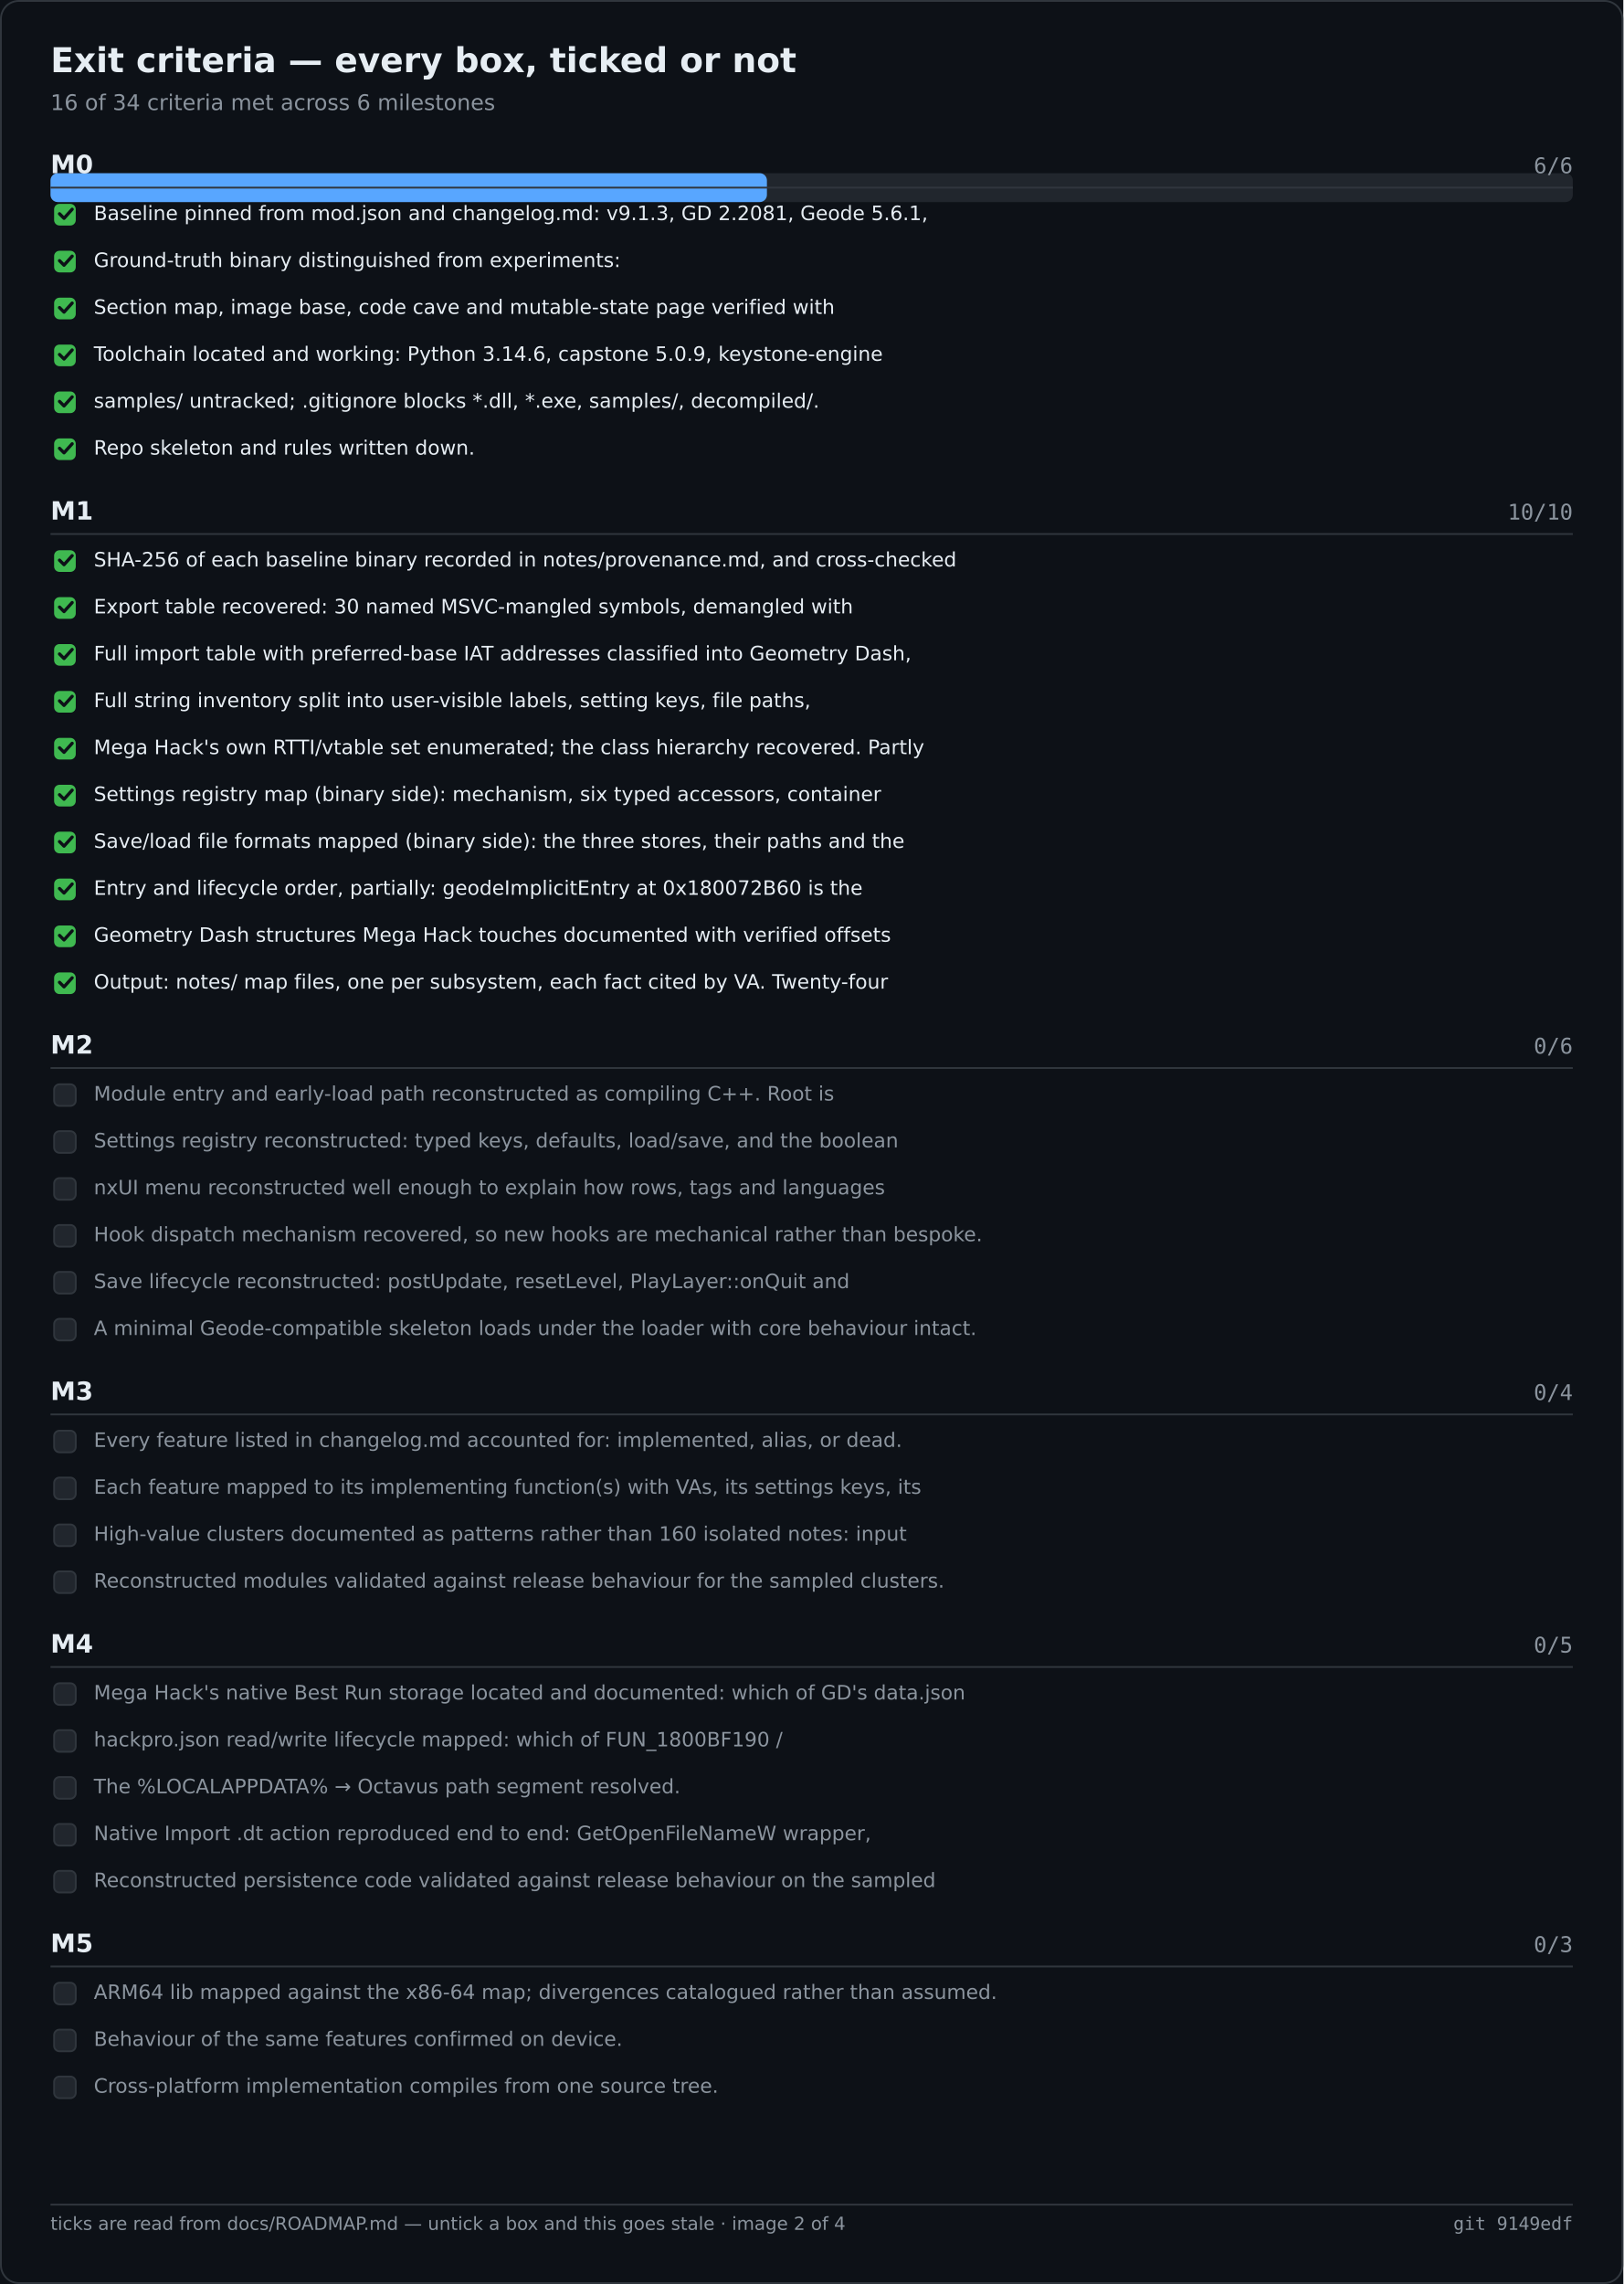
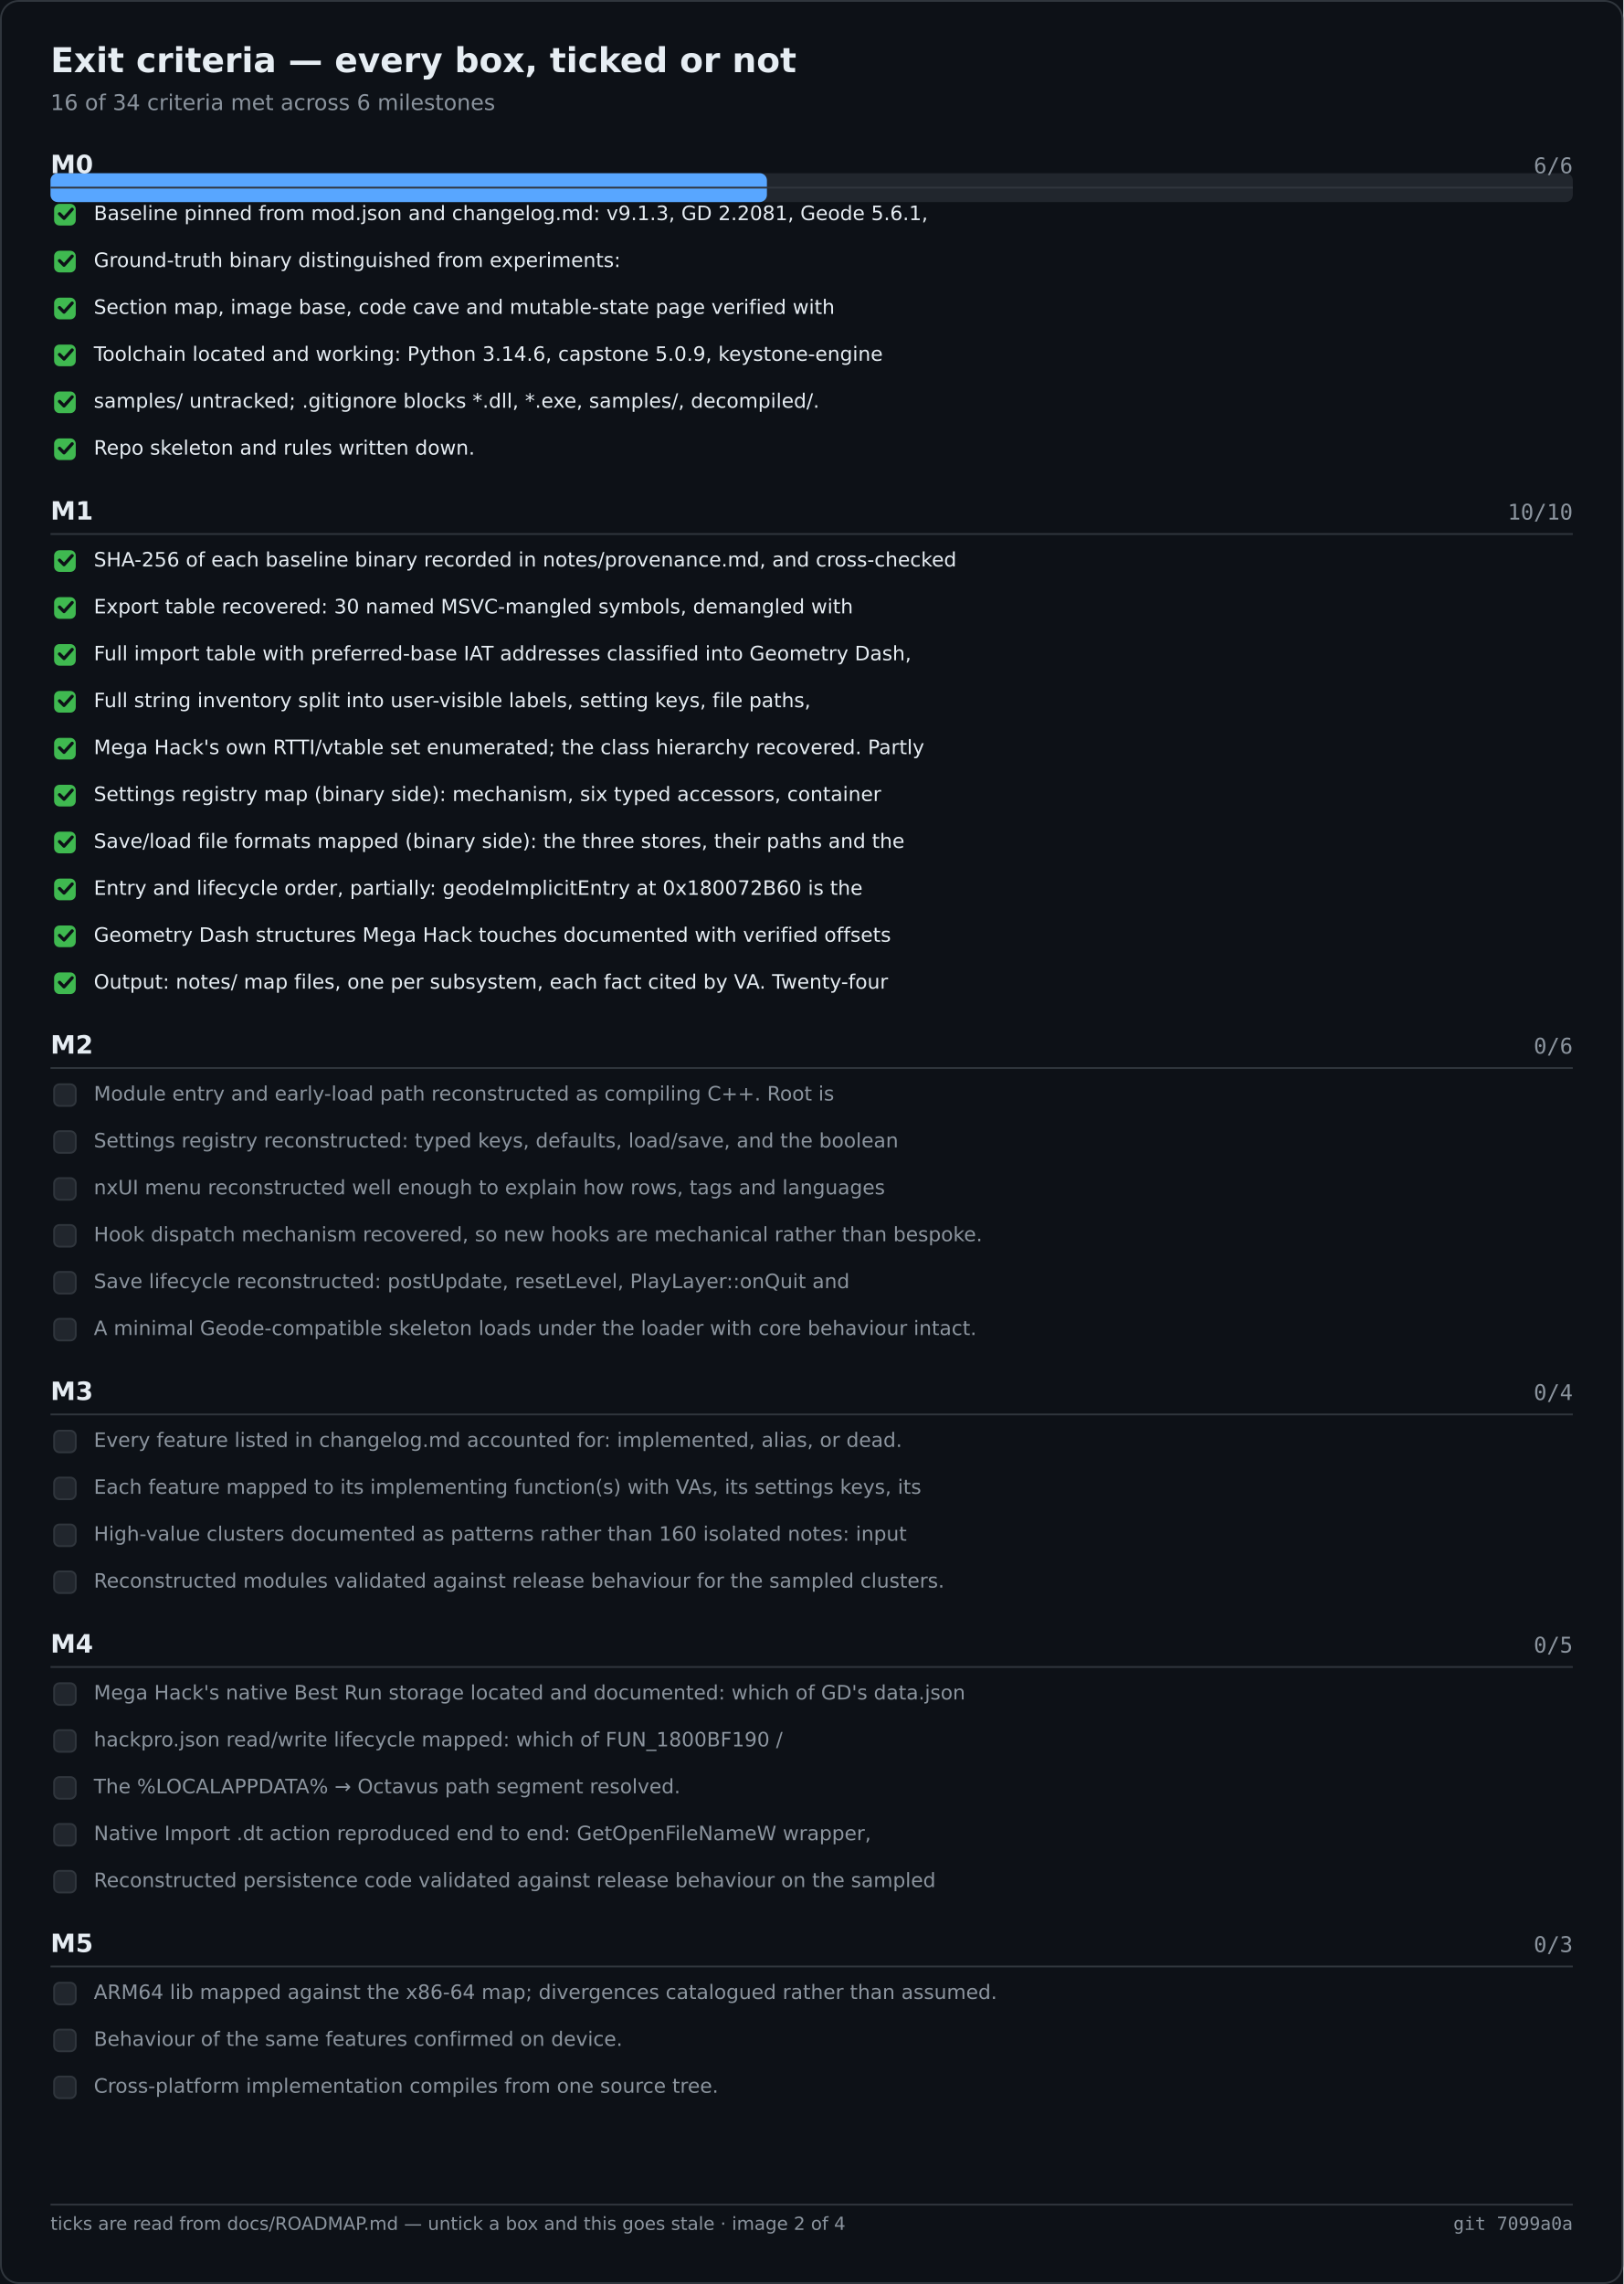
<svg xmlns="http://www.w3.org/2000/svg" width="900" height="1266" viewBox="0 0 900 1266" role="img" aria-label="Exit criteria — every box, ticked or not">
  <rect width="900" height="1266" fill="#0d1117" />
  <rect x="0.5" y="0.5" width="899" height="1265" fill="none" stroke="#30363d" rx="10" />
  <text x="28" y="40" font-family="Segoe UI,DejaVu Sans,Helvetica,sans-serif" font-size="19" font-weight="600" fill="#e6edf3">Exit criteria — every box, ticked or not</text>
  <text x="28" y="61" font-family="Segoe UI,DejaVu Sans,Helvetica,sans-serif" font-size="12" fill="#8b949e">16 of 34 criteria met across 6 milestones</text>
  <rect x="28.0" y="96.0" width="844.0" height="16.0" fill="#21262d" rx="4" />
  <rect x="28.0" y="96.0" width="397.2" height="16.0" fill="#58a6ff" rx="4" />
  <text x="28.0" y="96.0" font-family="Segoe UI,DejaVu Sans,Helvetica,sans-serif" font-size="14" fill="#e6edf3" font-weight="600">M0</text>
  <text x="872.0" y="96.0" font-family="Cascadia Mono,Consolas,DejaVu Sans Mono,monospace" font-size="12" fill="#8b949e" text-anchor="end">6/6</text>
  <text x="28.0" y="288.0" font-family="Segoe UI,DejaVu Sans,Helvetica,sans-serif" font-size="14" fill="#e6edf3" font-weight="600">M1</text>
  <text x="872.0" y="288.0" font-family="Cascadia Mono,Consolas,DejaVu Sans Mono,monospace" font-size="12" fill="#8b949e" text-anchor="end">10/10</text>
  <text x="28.0" y="584.0" font-family="Segoe UI,DejaVu Sans,Helvetica,sans-serif" font-size="14" fill="#e6edf3" font-weight="600">M2</text>
  <text x="872.0" y="584.0" font-family="Cascadia Mono,Consolas,DejaVu Sans Mono,monospace" font-size="12" fill="#8b949e" text-anchor="end">0/6</text>
  <text x="28.0" y="776.0" font-family="Segoe UI,DejaVu Sans,Helvetica,sans-serif" font-size="14" fill="#e6edf3" font-weight="600">M3</text>
  <text x="872.0" y="776.0" font-family="Cascadia Mono,Consolas,DejaVu Sans Mono,monospace" font-size="12" fill="#8b949e" text-anchor="end">0/4</text>
  <text x="28.0" y="916.0" font-family="Segoe UI,DejaVu Sans,Helvetica,sans-serif" font-size="14" fill="#e6edf3" font-weight="600">M4</text>
  <text x="872.0" y="916.0" font-family="Cascadia Mono,Consolas,DejaVu Sans Mono,monospace" font-size="12" fill="#8b949e" text-anchor="end">0/5</text>
  <text x="28.0" y="1082.0" font-family="Segoe UI,DejaVu Sans,Helvetica,sans-serif" font-size="14" fill="#e6edf3" font-weight="600">M5</text>
  <text x="872.0" y="1082.0" font-family="Cascadia Mono,Consolas,DejaVu Sans Mono,monospace" font-size="12" fill="#8b949e" text-anchor="end">0/3</text>
  <line x1="28.0" y1="104.0" x2="872.0" y2="104.0" stroke="#30363d" stroke-width="1" />
  <rect x="30.0" y="113.0" width="12.0" height="12.0" fill="#3fb950" rx="3" />
  <path d="M33 118.5 l2.5 2.5 l4.5 -5" fill="none" stroke="#0d1117" stroke-width="1.8" stroke-linecap="round" stroke-linejoin="round" />
  <text x="52.0" y="122.0" font-family="Segoe UI,DejaVu Sans,Helvetica,sans-serif" font-size="11" fill="#e6edf3">Baseline pinned from mod.json and changelog.md: v9.1.3, GD 2.2081, Geode 5.6.1,</text>
  <rect x="30.0" y="139.0" width="12.0" height="12.0" fill="#3fb950" rx="3" />
  <path d="M33 144.5 l2.5 2.5 l4.5 -5" fill="none" stroke="#0d1117" stroke-width="1.8" stroke-linecap="round" stroke-linejoin="round" />
  <text x="52.0" y="148.0" font-family="Segoe UI,DejaVu Sans,Helvetica,sans-serif" font-size="11" fill="#e6edf3">Ground-truth binary distinguished from experiments:</text>
  <rect x="30.0" y="165.0" width="12.0" height="12.0" fill="#3fb950" rx="3" />
  <path d="M33 170.5 l2.5 2.5 l4.5 -5" fill="none" stroke="#0d1117" stroke-width="1.8" stroke-linecap="round" stroke-linejoin="round" />
  <text x="52.0" y="174.0" font-family="Segoe UI,DejaVu Sans,Helvetica,sans-serif" font-size="11" fill="#e6edf3">Section map, image base, code cave and mutable-state page verified with</text>
  <rect x="30.0" y="191.0" width="12.0" height="12.0" fill="#3fb950" rx="3" />
  <path d="M33 196.5 l2.5 2.5 l4.5 -5" fill="none" stroke="#0d1117" stroke-width="1.8" stroke-linecap="round" stroke-linejoin="round" />
  <text x="52.0" y="200.0" font-family="Segoe UI,DejaVu Sans,Helvetica,sans-serif" font-size="11" fill="#e6edf3">Toolchain located and working: Python 3.14.6, capstone 5.0.9, keystone-engine</text>
  <rect x="30.0" y="217.0" width="12.0" height="12.0" fill="#3fb950" rx="3" />
  <path d="M33 222.5 l2.5 2.5 l4.5 -5" fill="none" stroke="#0d1117" stroke-width="1.8" stroke-linecap="round" stroke-linejoin="round" />
  <text x="52.0" y="226.0" font-family="Segoe UI,DejaVu Sans,Helvetica,sans-serif" font-size="11" fill="#e6edf3">samples/ untracked; .gitignore blocks *.dll, *.exe, samples/, decompiled/.</text>
  <rect x="30.0" y="243.0" width="12.0" height="12.0" fill="#3fb950" rx="3" />
  <path d="M33 248.5 l2.5 2.5 l4.5 -5" fill="none" stroke="#0d1117" stroke-width="1.8" stroke-linecap="round" stroke-linejoin="round" />
  <text x="52.0" y="252.0" font-family="Segoe UI,DejaVu Sans,Helvetica,sans-serif" font-size="11" fill="#e6edf3">Repo skeleton and rules written down.</text>
  <line x1="28.0" y1="296.0" x2="872.0" y2="296.0" stroke="#30363d" stroke-width="1" />
  <rect x="30.0" y="305.0" width="12.0" height="12.0" fill="#3fb950" rx="3" />
  <path d="M33 310.5 l2.5 2.5 l4.5 -5" fill="none" stroke="#0d1117" stroke-width="1.8" stroke-linecap="round" stroke-linejoin="round" />
  <text x="52.0" y="314.0" font-family="Segoe UI,DejaVu Sans,Helvetica,sans-serif" font-size="11" fill="#e6edf3">SHA-256 of each baseline binary recorded in notes/provenance.md, and cross-checked</text>
  <rect x="30.0" y="331.0" width="12.0" height="12.0" fill="#3fb950" rx="3" />
  <path d="M33 336.5 l2.5 2.5 l4.5 -5" fill="none" stroke="#0d1117" stroke-width="1.8" stroke-linecap="round" stroke-linejoin="round" />
  <text x="52.0" y="340.0" font-family="Segoe UI,DejaVu Sans,Helvetica,sans-serif" font-size="11" fill="#e6edf3">Export table recovered: 30 named MSVC-mangled symbols, demangled with</text>
  <rect x="30.0" y="357.0" width="12.0" height="12.0" fill="#3fb950" rx="3" />
  <path d="M33 362.5 l2.5 2.5 l4.5 -5" fill="none" stroke="#0d1117" stroke-width="1.8" stroke-linecap="round" stroke-linejoin="round" />
  <text x="52.0" y="366.0" font-family="Segoe UI,DejaVu Sans,Helvetica,sans-serif" font-size="11" fill="#e6edf3">Full import table with preferred-base IAT addresses classified into Geometry Dash,</text>
  <rect x="30.0" y="383.0" width="12.0" height="12.0" fill="#3fb950" rx="3" />
  <path d="M33 388.5 l2.5 2.5 l4.5 -5" fill="none" stroke="#0d1117" stroke-width="1.8" stroke-linecap="round" stroke-linejoin="round" />
  <text x="52.0" y="392.0" font-family="Segoe UI,DejaVu Sans,Helvetica,sans-serif" font-size="11" fill="#e6edf3">Full string inventory split into user-visible labels, setting keys, file paths,</text>
  <rect x="30.0" y="409.0" width="12.0" height="12.0" fill="#3fb950" rx="3" />
  <path d="M33 414.5 l2.5 2.5 l4.5 -5" fill="none" stroke="#0d1117" stroke-width="1.8" stroke-linecap="round" stroke-linejoin="round" />
  <text x="52.0" y="418.0" font-family="Segoe UI,DejaVu Sans,Helvetica,sans-serif" font-size="11" fill="#e6edf3">Mega Hack's own RTTI/vtable set enumerated; the class hierarchy recovered. Partly</text>
  <rect x="30.0" y="435.0" width="12.0" height="12.0" fill="#3fb950" rx="3" />
  <path d="M33 440.5 l2.5 2.5 l4.5 -5" fill="none" stroke="#0d1117" stroke-width="1.8" stroke-linecap="round" stroke-linejoin="round" />
  <text x="52.0" y="444.0" font-family="Segoe UI,DejaVu Sans,Helvetica,sans-serif" font-size="11" fill="#e6edf3">Settings registry map (binary side): mechanism, six typed accessors, container</text>
  <rect x="30.0" y="461.0" width="12.0" height="12.0" fill="#3fb950" rx="3" />
  <path d="M33 466.5 l2.5 2.5 l4.5 -5" fill="none" stroke="#0d1117" stroke-width="1.8" stroke-linecap="round" stroke-linejoin="round" />
  <text x="52.0" y="470.0" font-family="Segoe UI,DejaVu Sans,Helvetica,sans-serif" font-size="11" fill="#e6edf3">Save/load file formats mapped (binary side): the three stores, their paths and the</text>
  <rect x="30.0" y="487.0" width="12.0" height="12.0" fill="#3fb950" rx="3" />
  <path d="M33 492.5 l2.5 2.5 l4.5 -5" fill="none" stroke="#0d1117" stroke-width="1.8" stroke-linecap="round" stroke-linejoin="round" />
  <text x="52.0" y="496.0" font-family="Segoe UI,DejaVu Sans,Helvetica,sans-serif" font-size="11" fill="#e6edf3">Entry and lifecycle order, partially: geodeImplicitEntry at 0x180072B60 is the</text>
  <rect x="30.0" y="513.0" width="12.0" height="12.0" fill="#3fb950" rx="3" />
  <path d="M33 518.5 l2.5 2.5 l4.5 -5" fill="none" stroke="#0d1117" stroke-width="1.8" stroke-linecap="round" stroke-linejoin="round" />
  <text x="52.0" y="522.0" font-family="Segoe UI,DejaVu Sans,Helvetica,sans-serif" font-size="11" fill="#e6edf3">Geometry Dash structures Mega Hack touches documented with verified offsets</text>
  <rect x="30.0" y="539.0" width="12.0" height="12.0" fill="#3fb950" rx="3" />
  <path d="M33 544.5 l2.5 2.5 l4.5 -5" fill="none" stroke="#0d1117" stroke-width="1.8" stroke-linecap="round" stroke-linejoin="round" />
  <text x="52.0" y="548.0" font-family="Segoe UI,DejaVu Sans,Helvetica,sans-serif" font-size="11" fill="#e6edf3">Output: notes/ map files, one per subsystem, each fact cited by VA. Twenty-four</text>
  <line x1="28.0" y1="592.0" x2="872.0" y2="592.0" stroke="#30363d" stroke-width="1" />
  <rect x="30.0" y="601.0" width="12.0" height="12.0" fill="#21262d" rx="3" stroke="#30363d" stroke-width="1" />
  <text x="52.0" y="610.0" font-family="Segoe UI,DejaVu Sans,Helvetica,sans-serif" font-size="11" fill="#8b949e">Module entry and early-load path reconstructed as compiling C++. Root is</text>
  <rect x="30.0" y="627.0" width="12.0" height="12.0" fill="#21262d" rx="3" stroke="#30363d" stroke-width="1" />
  <text x="52.0" y="636.0" font-family="Segoe UI,DejaVu Sans,Helvetica,sans-serif" font-size="11" fill="#8b949e">Settings registry reconstructed: typed keys, defaults, load/save, and the boolean</text>
  <rect x="30.0" y="653.0" width="12.0" height="12.0" fill="#21262d" rx="3" stroke="#30363d" stroke-width="1" />
  <text x="52.0" y="662.0" font-family="Segoe UI,DejaVu Sans,Helvetica,sans-serif" font-size="11" fill="#8b949e">nxUI menu reconstructed well enough to explain how rows, tags and languages</text>
  <rect x="30.0" y="679.0" width="12.0" height="12.0" fill="#21262d" rx="3" stroke="#30363d" stroke-width="1" />
  <text x="52.0" y="688.0" font-family="Segoe UI,DejaVu Sans,Helvetica,sans-serif" font-size="11" fill="#8b949e">Hook dispatch mechanism recovered, so new hooks are mechanical rather than bespoke.</text>
  <rect x="30.0" y="705.0" width="12.0" height="12.0" fill="#21262d" rx="3" stroke="#30363d" stroke-width="1" />
  <text x="52.0" y="714.0" font-family="Segoe UI,DejaVu Sans,Helvetica,sans-serif" font-size="11" fill="#8b949e">Save lifecycle reconstructed: postUpdate, resetLevel, PlayLayer::onQuit and</text>
  <rect x="30.0" y="731.0" width="12.0" height="12.0" fill="#21262d" rx="3" stroke="#30363d" stroke-width="1" />
  <text x="52.0" y="740.0" font-family="Segoe UI,DejaVu Sans,Helvetica,sans-serif" font-size="11" fill="#8b949e">A minimal Geode-compatible skeleton loads under the loader with core behaviour intact.</text>
  <line x1="28.0" y1="784.0" x2="872.0" y2="784.0" stroke="#30363d" stroke-width="1" />
  <rect x="30.0" y="793.0" width="12.0" height="12.0" fill="#21262d" rx="3" stroke="#30363d" stroke-width="1" />
  <text x="52.0" y="802.0" font-family="Segoe UI,DejaVu Sans,Helvetica,sans-serif" font-size="11" fill="#8b949e">Every feature listed in changelog.md accounted for: implemented, alias, or dead.</text>
  <rect x="30.0" y="819.0" width="12.0" height="12.0" fill="#21262d" rx="3" stroke="#30363d" stroke-width="1" />
  <text x="52.0" y="828.0" font-family="Segoe UI,DejaVu Sans,Helvetica,sans-serif" font-size="11" fill="#8b949e">Each feature mapped to its implementing function(s) with VAs, its settings keys, its</text>
  <rect x="30.0" y="845.0" width="12.0" height="12.0" fill="#21262d" rx="3" stroke="#30363d" stroke-width="1" />
  <text x="52.0" y="854.0" font-family="Segoe UI,DejaVu Sans,Helvetica,sans-serif" font-size="11" fill="#8b949e">High-value clusters documented as patterns rather than 160 isolated notes: input</text>
  <rect x="30.0" y="871.0" width="12.0" height="12.0" fill="#21262d" rx="3" stroke="#30363d" stroke-width="1" />
  <text x="52.0" y="880.0" font-family="Segoe UI,DejaVu Sans,Helvetica,sans-serif" font-size="11" fill="#8b949e">Reconstructed modules validated against release behaviour for the sampled clusters.</text>
  <line x1="28.0" y1="924.0" x2="872.0" y2="924.0" stroke="#30363d" stroke-width="1" />
  <rect x="30.0" y="933.0" width="12.0" height="12.0" fill="#21262d" rx="3" stroke="#30363d" stroke-width="1" />
  <text x="52.0" y="942.0" font-family="Segoe UI,DejaVu Sans,Helvetica,sans-serif" font-size="11" fill="#8b949e">Mega Hack's native Best Run storage located and documented: which of GD's data.json</text>
  <rect x="30.0" y="959.0" width="12.0" height="12.0" fill="#21262d" rx="3" stroke="#30363d" stroke-width="1" />
  <text x="52.0" y="968.0" font-family="Segoe UI,DejaVu Sans,Helvetica,sans-serif" font-size="11" fill="#8b949e">hackpro.json read/write lifecycle mapped: which of FUN_1800BF190 /</text>
  <rect x="30.0" y="985.0" width="12.0" height="12.0" fill="#21262d" rx="3" stroke="#30363d" stroke-width="1" />
  <text x="52.0" y="994.0" font-family="Segoe UI,DejaVu Sans,Helvetica,sans-serif" font-size="11" fill="#8b949e">The %LOCALAPPDATA% → Octavus path segment resolved.</text>
  <rect x="30.0" y="1011.0" width="12.0" height="12.0" fill="#21262d" rx="3" stroke="#30363d" stroke-width="1" />
  <text x="52.0" y="1020.0" font-family="Segoe UI,DejaVu Sans,Helvetica,sans-serif" font-size="11" fill="#8b949e">Native Import .dt action reproduced end to end: GetOpenFileNameW wrapper,</text>
  <rect x="30.0" y="1037.0" width="12.0" height="12.0" fill="#21262d" rx="3" stroke="#30363d" stroke-width="1" />
  <text x="52.0" y="1046.0" font-family="Segoe UI,DejaVu Sans,Helvetica,sans-serif" font-size="11" fill="#8b949e">Reconstructed persistence code validated against release behaviour on the sampled</text>
  <line x1="28.0" y1="1090.0" x2="872.0" y2="1090.0" stroke="#30363d" stroke-width="1" />
  <rect x="30.0" y="1099.0" width="12.0" height="12.0" fill="#21262d" rx="3" stroke="#30363d" stroke-width="1" />
  <text x="52.0" y="1108.0" font-family="Segoe UI,DejaVu Sans,Helvetica,sans-serif" font-size="11" fill="#8b949e">ARM64 lib mapped against the x86-64 map; divergences catalogued rather than assumed.</text>
  <rect x="30.0" y="1125.0" width="12.0" height="12.0" fill="#21262d" rx="3" stroke="#30363d" stroke-width="1" />
  <text x="52.0" y="1134.0" font-family="Segoe UI,DejaVu Sans,Helvetica,sans-serif" font-size="11" fill="#8b949e">Behaviour of the same features confirmed on device.</text>
  <rect x="30.0" y="1151.0" width="12.0" height="12.0" fill="#21262d" rx="3" stroke="#30363d" stroke-width="1" />
  <text x="52.0" y="1160.0" font-family="Segoe UI,DejaVu Sans,Helvetica,sans-serif" font-size="11" fill="#8b949e">Cross-platform implementation compiles from one source tree.</text>
  <line x1="28.0" y1="1222.0" x2="872.0" y2="1222.0" stroke="#30363d" stroke-width="1" />
  <text x="28.0" y="1236.0" font-family="Segoe UI,DejaVu Sans,Helvetica,sans-serif" font-size="10" fill="#8b949e">ticks are read from docs/ROADMAP.md — untick a box and this goes stale · image 2 of 4</text>
-   <text x="872.0" y="1236.0" font-family="Cascadia Mono,Consolas,DejaVu Sans Mono,monospace" font-size="10" fill="#8b949e" text-anchor="end">git 9149edf</text>
+   <text x="872.0" y="1236.0" font-family="Cascadia Mono,Consolas,DejaVu Sans Mono,monospace" font-size="10" fill="#8b949e" text-anchor="end">git 7099a0a</text>
</svg>
